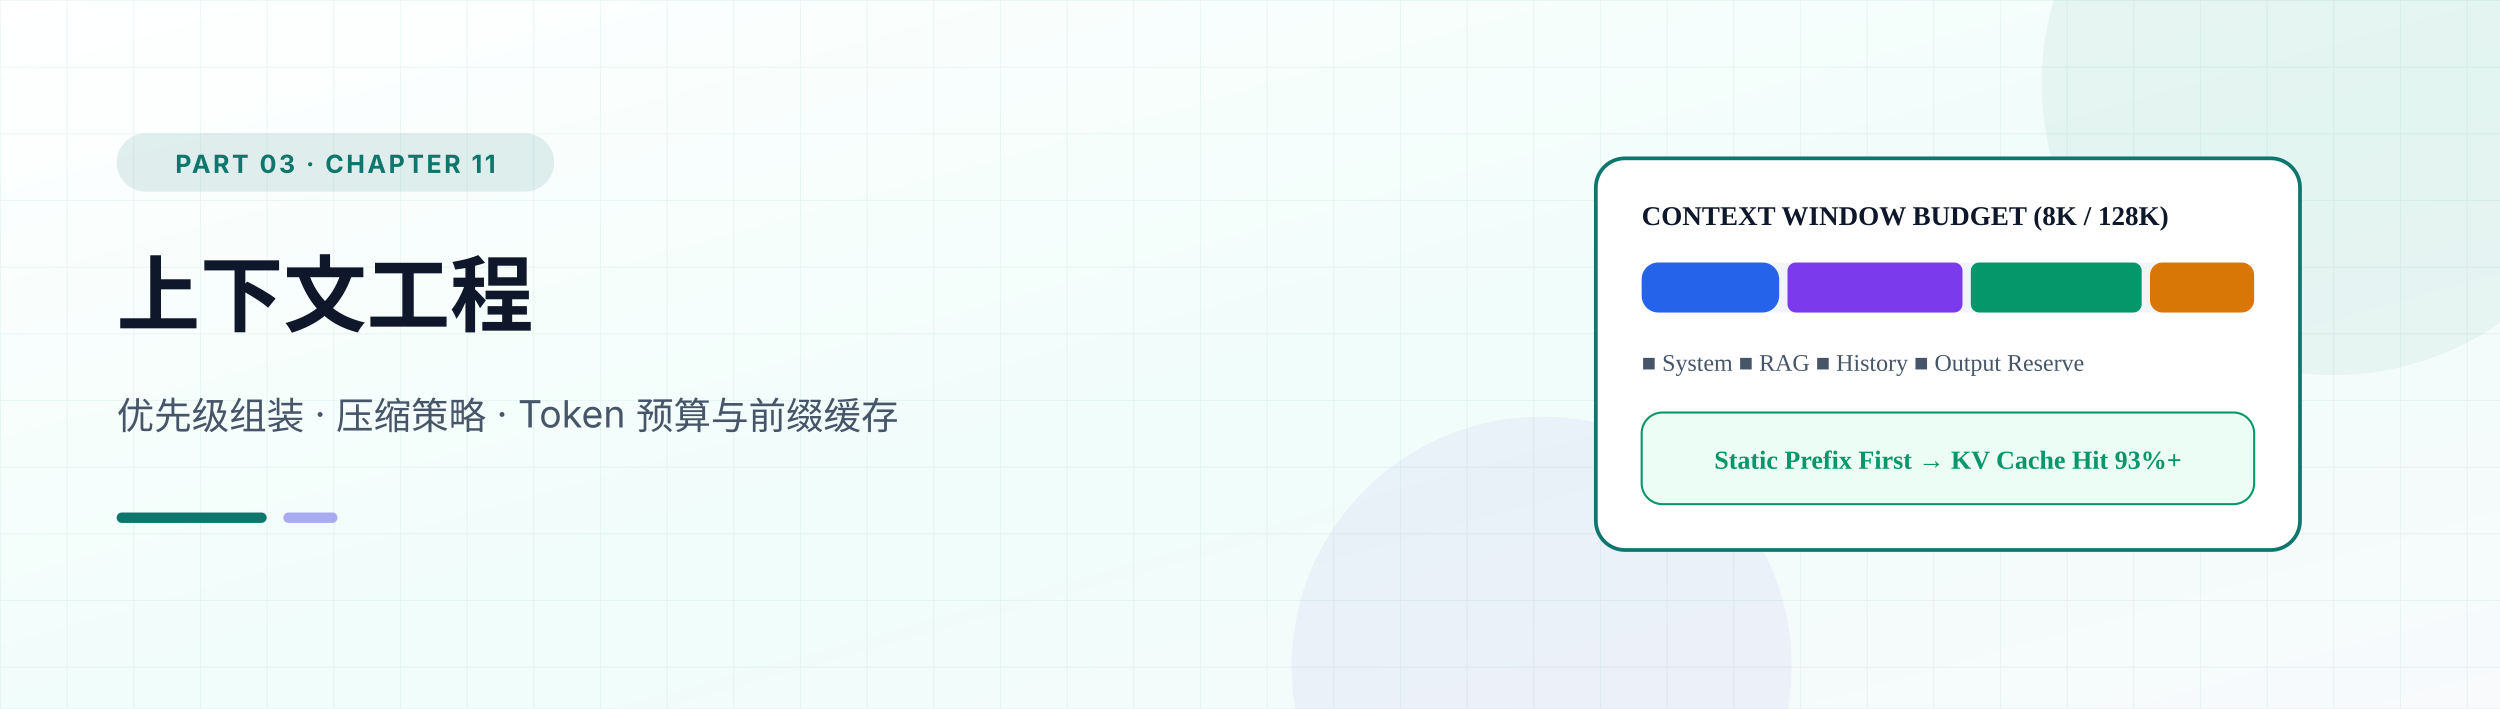
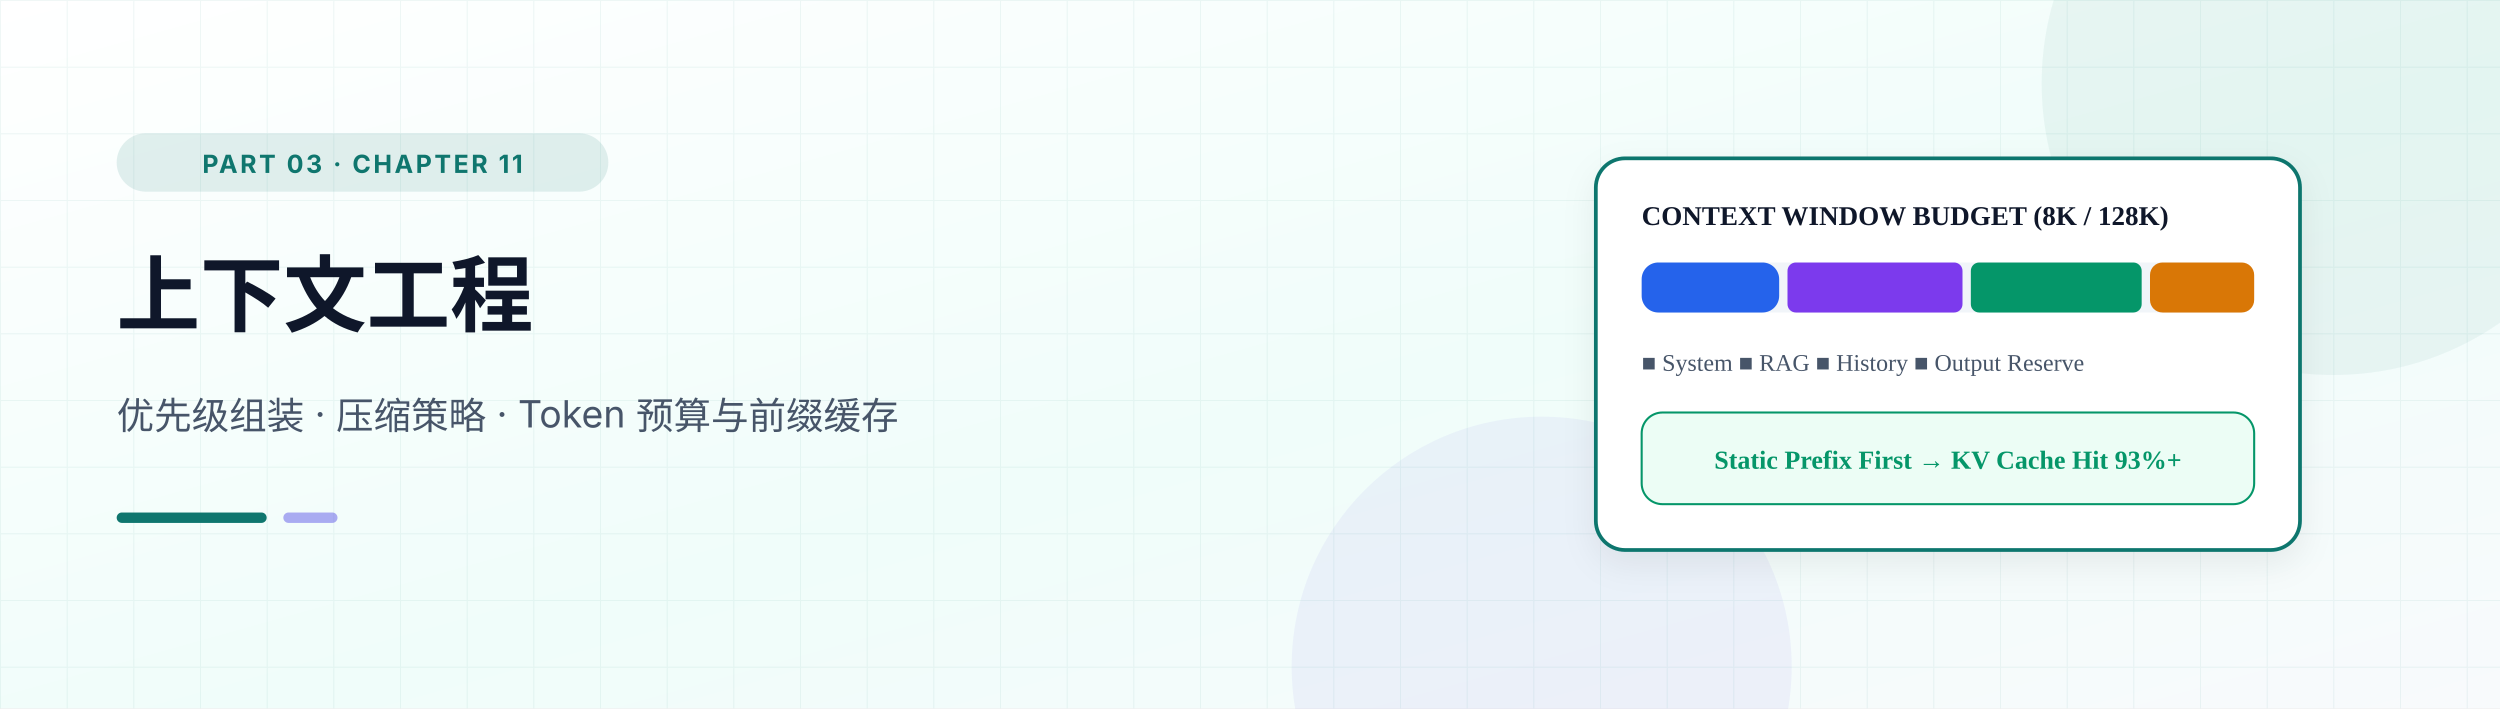
<svg xmlns="http://www.w3.org/2000/svg" viewBox="0 0 1200 340" width="1200" height="340" role="img" aria-label="上下文工程">
  <defs>
    <linearGradient id="bg" x1="0" y1="0" x2="1" y2="1">
      <stop offset="0%" stop-color="#ffffff" />
      <stop offset="55%" stop-color="#f0fdfa" />
      <stop offset="100%" stop-color="#f8fafc" />
    </linearGradient>
    <pattern id="grid" width="32" height="32" patternUnits="userSpaceOnUse">
      <path d="M 32 0 L 0 0 0 32" fill="none" stroke="#0f766e" stroke-opacity="0.06" stroke-width="1" />
    </pattern>
+     <filter id="cardShadow" x="-10%" y="-10%" width="125%" height="130%">
+       <feDropShadow dx="0" dy="6" stdDeviation="8" flood-color="#0f172a" flood-opacity="0.07" />
+     </filter>
  </defs>
  <rect width="1200" height="340" fill="url(#bg)" />
  <rect width="1200" height="340" fill="url(#grid)" />
  <circle cx="1120" cy="40" r="140" fill="#0f766e" opacity="0.06" />
  <circle cx="740" cy="320" r="120" fill="#4f46e5" opacity="0.06" />
-   <rect x="56" y="64" width="210" height="28" rx="14" fill="#0f766e" opacity="0.12" />
-   <text x="161" y="83" text-anchor="middle" font-family="Inter, -apple-system, PingFang SC, sans-serif" font-size="12" font-weight="700" letter-spacing="1.2" fill="#0f766e">PART 03 · CHAPTER 11</text>
+   <rect x="56" y="64" width="236" height="28" rx="14" fill="#0f766e" opacity="0.12" />
+   <text x="174" y="83" text-anchor="middle" font-family="Inter, -apple-system, PingFang SC, sans-serif" font-size="12" font-weight="700" letter-spacing="1.2" fill="#0f766e">PART 03 · CHAPTER 11</text>
  <text x="56" y="156" font-family="Inter, -apple-system, PingFang SC, Microsoft YaHei, sans-serif" font-size="40" font-weight="800" fill="#0f172a">上下文工程</text>
  <text x="56" y="206" font-family="Inter, -apple-system, PingFang SC, Microsoft YaHei, sans-serif" font-size="18" fill="#475569">优先级组装 · 压缩策略 · Token 预算与前缀缓存</text>
  <rect x="56" y="246" width="72" height="5" rx="2.5" fill="#0f766e" />
  <rect x="136" y="246" width="26" height="5" rx="2.5" fill="#4f46e5" opacity="0.45" />
-   <rect x="766" y="76" width="338" height="188" rx="14" fill="#fff" stroke="#0f766e" stroke-width="1.8" />
+   <rect x="766" y="76" width="338" height="188" rx="14" fill="#fff" stroke="#0f766e" stroke-width="1.8" filter="url(#cardShadow)" />
  <text x="788" y="108" font-size="13" font-weight="700" fill="#0f172a">CONTEXT WINDOW BUDGET (8K / 128K)</text>
  <rect x="788" y="126" width="294" height="24" rx="8" fill="#f1f5f9" />
  <rect x="788" y="126" width="66" height="24" rx="8" fill="#2563eb" />
  <rect x="858" y="126" width="84" height="24" rx="4" fill="#7c3aed" />
  <rect x="946" y="126" width="82" height="24" rx="4" fill="#059669" />
  <rect x="1032" y="126" width="50" height="24" rx="6" fill="#d97706" />
  <text x="788" y="178" font-size="11.5" fill="#475569">■ System   ■ RAG   ■ History   ■ Output Reserve</text>
  <rect x="788" y="198" width="294" height="44" rx="10" fill="#ecfdf5" stroke="#059669" />
  <text x="935" y="225" text-anchor="middle" font-size="12.5" font-weight="700" fill="#059669">Static Prefix First → KV Cache Hit 93%+</text>
</svg>
